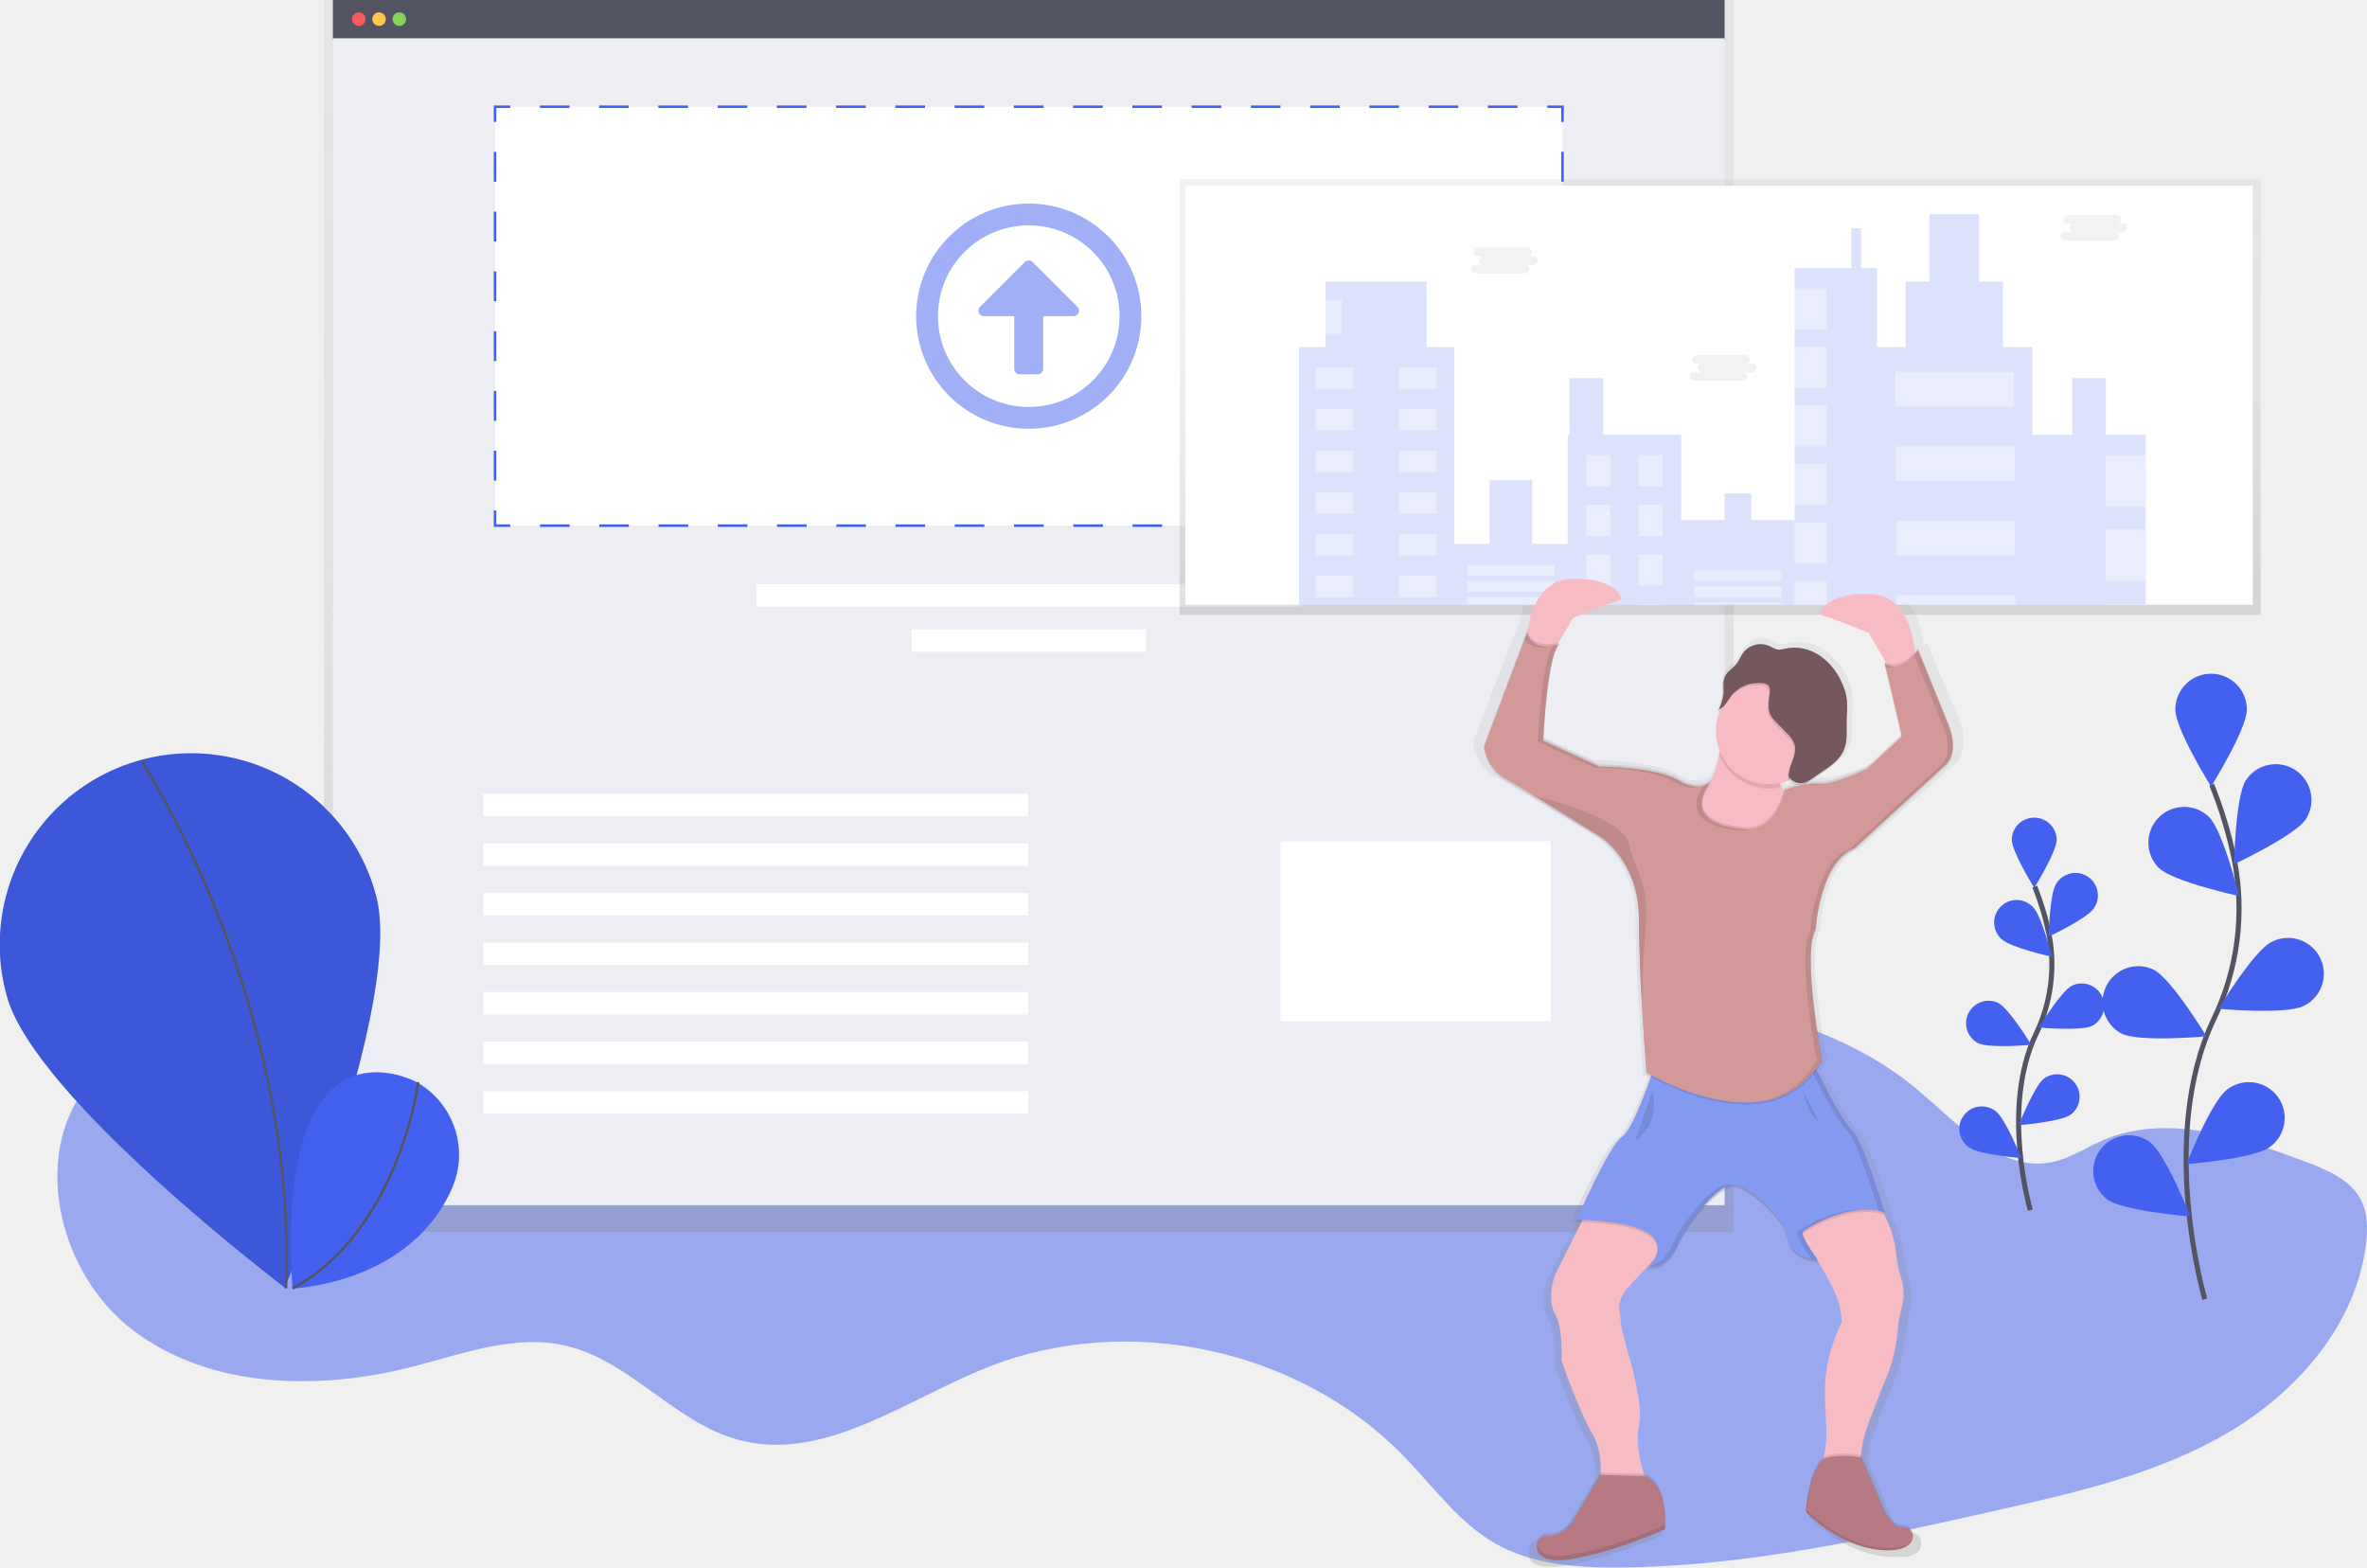
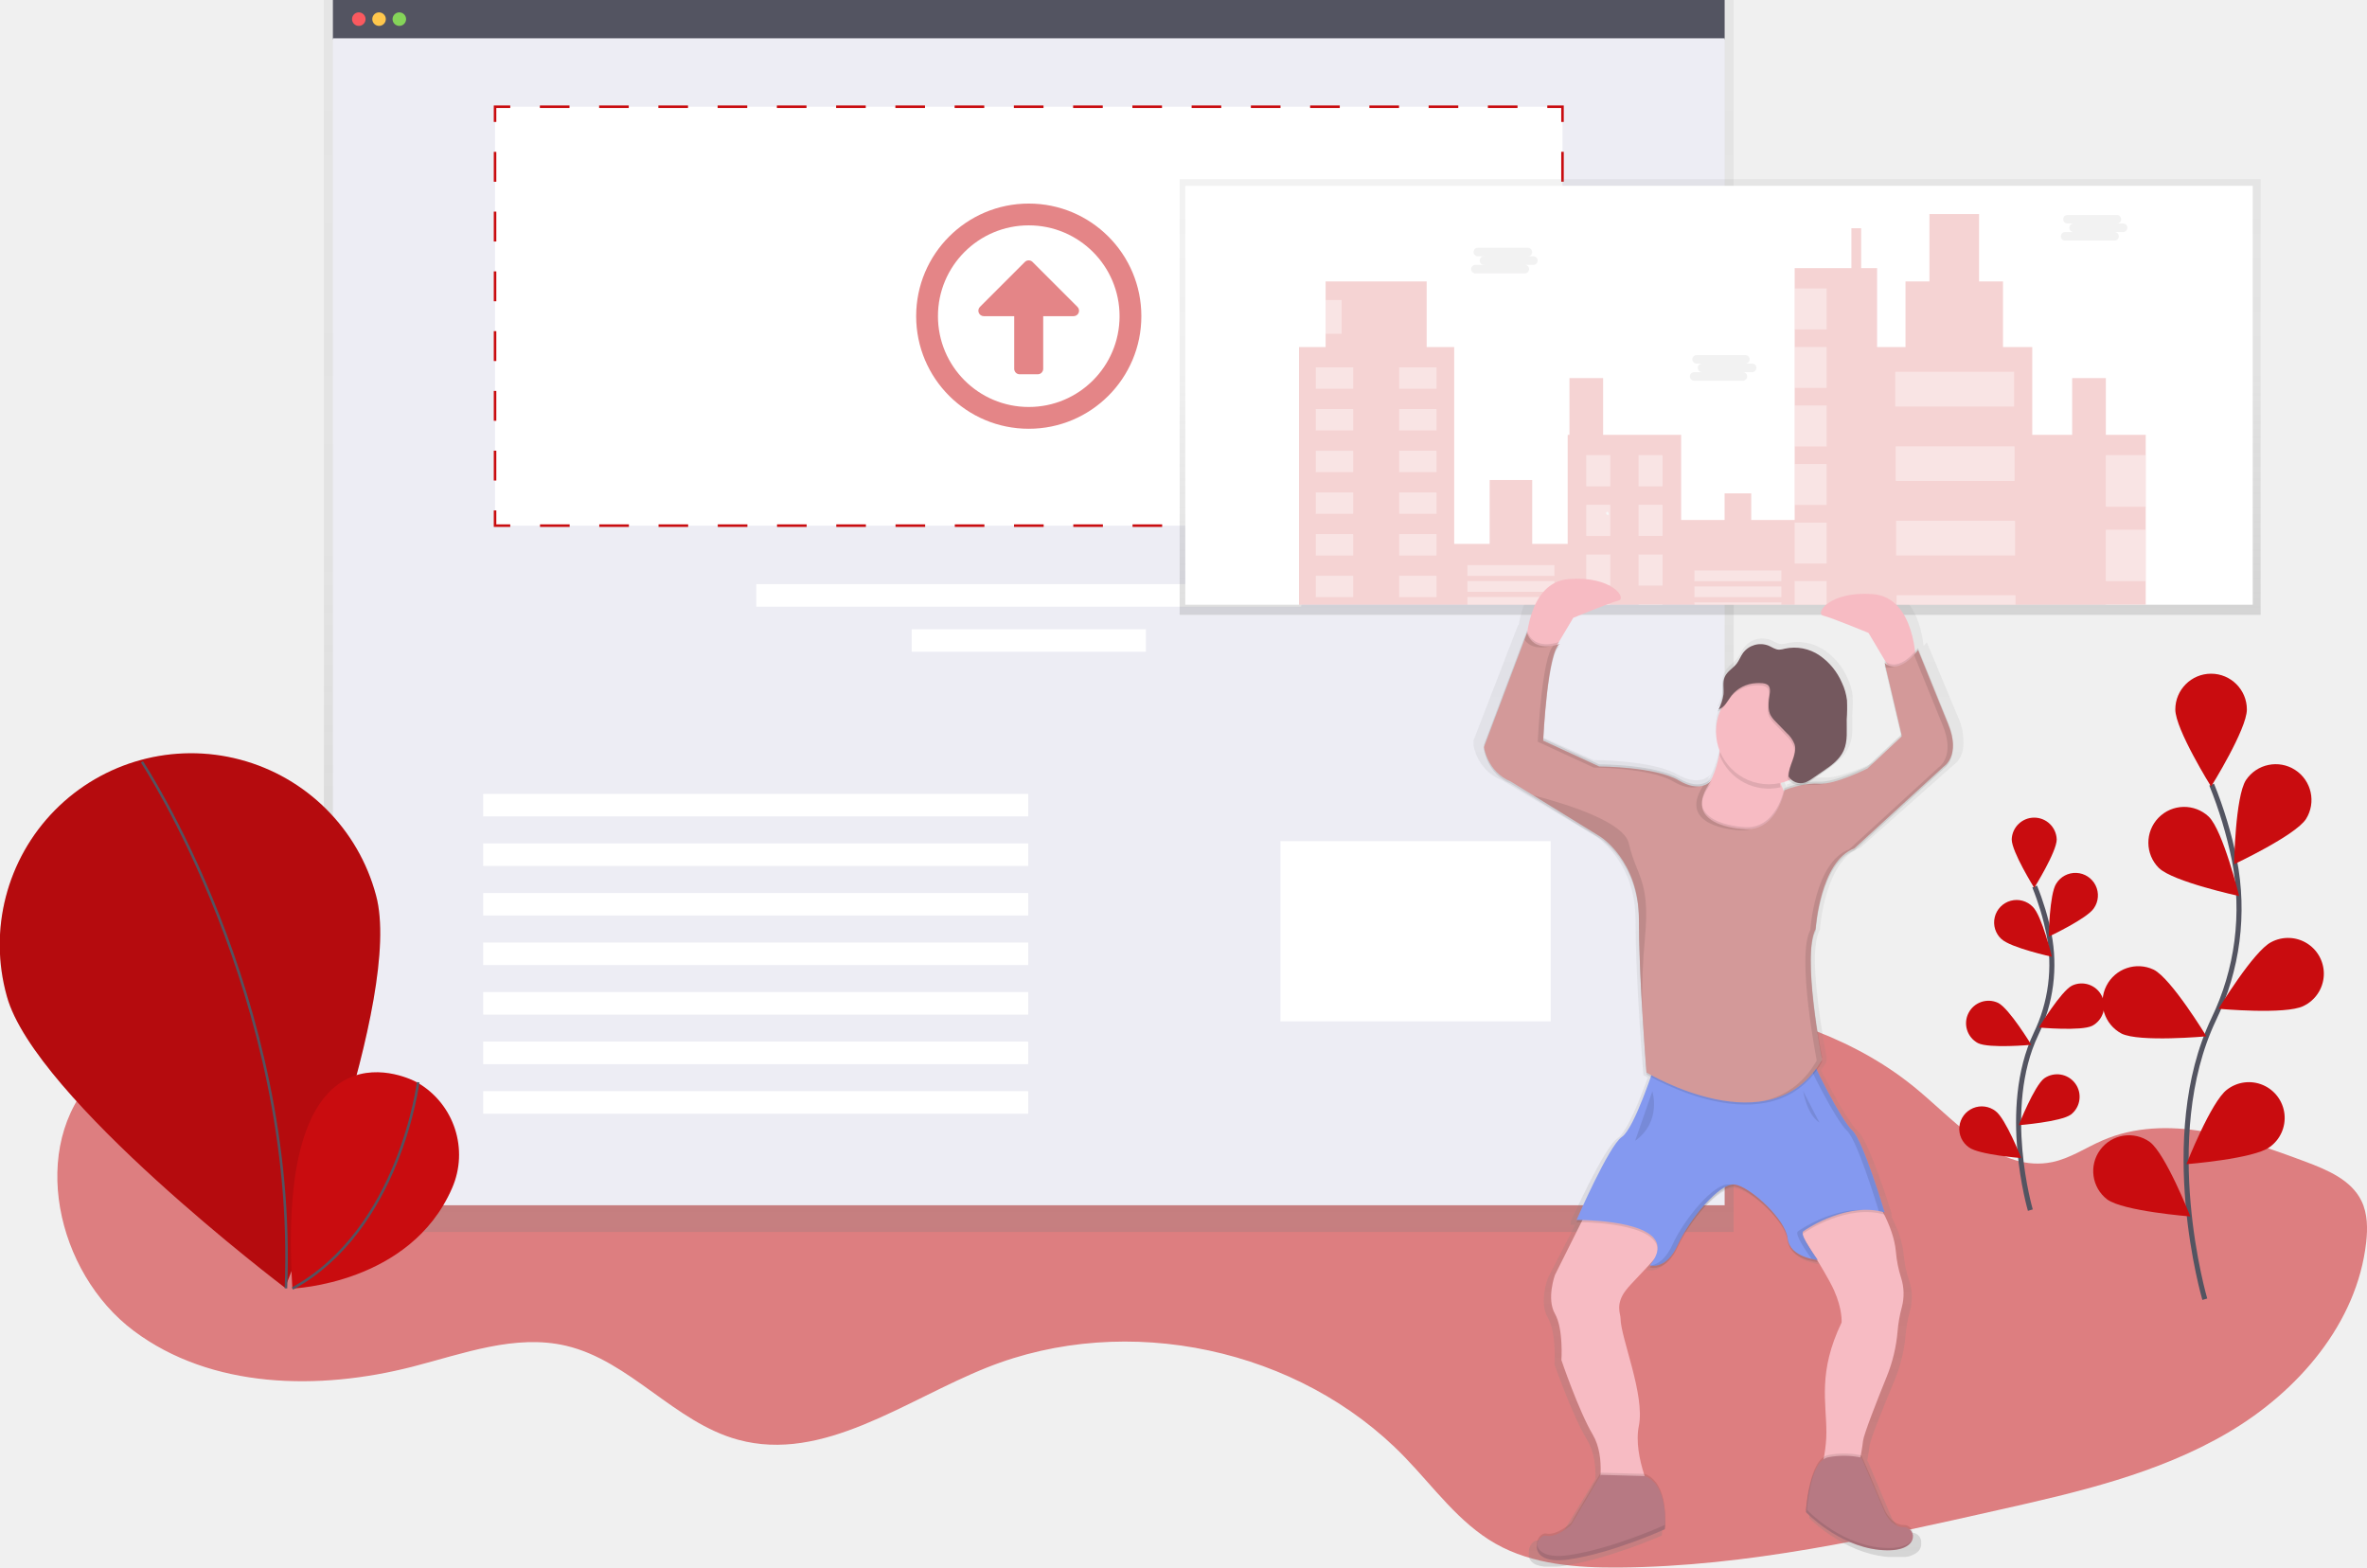
<svg xmlns="http://www.w3.org/2000/svg" xmlns:xlink="http://www.w3.org/1999/xlink" id="621cd0f7-cd48-4ca5-9ab8-51101f02d17b" data-name="Layer 1" width="934" height="618.51" viewBox="0 0 934 618.51">
  <defs>
    <linearGradient id="4bd29515-a36b-434d-8cb2-ef58db952749" x1="405.94" y1="486.08" x2="405.94" gradientUnits="userSpaceOnUse">
      <stop offset="0" stop-color="gray" stop-opacity="0.25" />
      <stop offset="0.54" stop-color="gray" stop-opacity="0.12" />
      <stop offset="1" stop-color="gray" stop-opacity="0.1" />
    </linearGradient>
    <linearGradient id="75668aed-0dd6-4be1-8f61-e9e9607e27cc" x1="882.19" y1="420.35" x2="882.19" y2="420.11" xlink:href="#4bd29515-a36b-434d-8cb2-ef58db952749" />
    <linearGradient id="e7a0f4aa-52a5-4948-9edf-debdb0daa9d7" x1="678.75" y1="242.6" x2="678.75" y2="70.7" xlink:href="#4bd29515-a36b-434d-8cb2-ef58db952749" />
    <linearGradient id="c8614dc2-cdff-4ba8-8237-275c967500fc" x1="811.07" y1="759.23" x2="811.07" y2="366.46" xlink:href="#4bd29515-a36b-434d-8cb2-ef58db952749" />
    <linearGradient id="08b724b8-eaea-4fee-acb6-2f8c8e2e28b7" x1="784.26" y1="349.97" x2="784.68" y2="349.97" xlink:href="#4bd29515-a36b-434d-8cb2-ef58db952749" />
    <linearGradient id="399cbcc8-6c11-46ae-9bf3-749ff25996fe" x1="784.59" y1="350.3" x2="785" y2="350.3" xlink:href="#4bd29515-a36b-434d-8cb2-ef58db952749" />
    <linearGradient id="b33caef3-b1e0-4555-a46c-2bbed8f5044a" x1="784.59" y1="349.97" x2="785" y2="349.97" xlink:href="#4bd29515-a36b-434d-8cb2-ef58db952749" />
  </defs>
-   <path d="M234,543.27c-22.93,1-47.41,5.77-63.38,22.26C144,593,155.14,642.93,185.78,665.86s73,23.64,110.08,14.12c19.93-5.12,40.45-12.94,60.49-8.24,25.25,5.92,42.81,30.26,67.84,37.07C457.82,718,490,693.3,522.4,680.35c55.3-22.13,123.32-7.6,164.76,35.19,11.57,11.94,21.48,26.06,35.93,34.27,14.61,8.31,32.11,9.56,48.91,9.43,50.47-.4,100.16-11.56,149.39-22.66,31.26-7,63.1-14.32,90.74-30.54s50.92-43.14,54.53-75c.63-5.55.61-11.41-1.84-16.44-4.05-8.33-13.52-12.27-22.19-15.52-25.76-9.65-54.71-19.28-80-8.36-6.63,2.87-12.78,7.1-19.86,8.56-20.21,4.15-36.72-14.66-52.46-28C841.59,530,770.59,533.77,708.41,519,636,501.86,559.12,487.84,483.84,498.75c-37.88,5.49-67,31.21-103.19,41.15C332.94,553,282.56,541.2,234,543.27Z" transform="translate(-133 -140.75)" fill="#4361ee" opacity="0.5" />
+   <path d="M234,543.27c-22.93,1-47.41,5.77-63.38,22.26C144,593,155.14,642.93,185.78,665.86s73,23.64,110.08,14.12c19.93-5.12,40.45-12.94,60.49-8.24,25.25,5.92,42.81,30.26,67.84,37.07C457.82,718,490,693.3,522.4,680.35c55.3-22.13,123.32-7.6,164.76,35.19,11.57,11.94,21.48,26.06,35.93,34.27,14.61,8.31,32.11,9.56,48.91,9.43,50.47-.4,100.16-11.56,149.39-22.66,31.26-7,63.1-14.32,90.74-30.54s50.92-43.14,54.53-75c.63-5.55.61-11.41-1.84-16.44-4.05-8.33-13.52-12.27-22.19-15.52-25.76-9.65-54.71-19.28-80-8.36-6.63,2.87-12.78,7.1-19.86,8.56-20.21,4.15-36.72-14.66-52.46-28C841.59,530,770.59,533.77,708.41,519,636,501.86,559.12,487.84,483.84,498.75c-37.88,5.49-67,31.21-103.19,41.15C332.94,553,282.56,541.2,234,543.27Z" transform="translate(-133 -140.75)" fill="#c90c0f" opacity="0.5" />
  <polygon points="127.8 0 127.8 26.92 127.8 486.08 684.08 486.08 684.08 26.92 684.08 0 127.8 0" fill="url(#4bd29515-a36b-434d-8cb2-ef58db952749)" />
  <rect x="131.36" width="549.17" height="15.55" fill="#535461" />
  <rect x="131.36" y="15.11" width="549.17" height="460.44" fill="#ededf4" />
  <circle cx="141.58" cy="7.55" r="2.67" fill="#fa595f" />
  <circle cx="149.57" cy="7.55" r="2.67" fill="#ffc74c" />
  <circle cx="157.57" cy="7.55" r="2.67" fill="#85d459" />
  <rect x="195.34" y="42.11" width="421.21" height="165.29" fill="#fff" />
-   <polyline points="616.55 201.4 616.55 207.4 610.55 207.4" fill="none" stroke="#4361ee" stroke-miterlimit="10" />
-   <line x1="598.86" y1="207.4" x2="207.18" y2="207.4" fill="none" stroke="#4361ee" stroke-miterlimit="10" stroke-dasharray="11.69 11.69" />
-   <polyline points="201.34 207.4 195.34 207.4 195.34 201.4" fill="none" stroke="#4361ee" stroke-miterlimit="10" />
-   <line x1="195.34" y1="189.61" x2="195.34" y2="54.01" fill="none" stroke="#4361ee" stroke-miterlimit="10" stroke-dasharray="11.79 11.79" />
-   <polyline points="195.34 48.11 195.34 42.11 201.34 42.11" fill="none" stroke="#4361ee" stroke-miterlimit="10" />
-   <line x1="213.03" y1="42.11" x2="604.7" y2="42.11" fill="none" stroke="#4361ee" stroke-miterlimit="10" stroke-dasharray="11.69 11.69" />
-   <polyline points="610.55 42.11 616.55 42.11 616.55 48.11" fill="none" stroke="#4361ee" stroke-miterlimit="10" />
-   <line x1="616.55" y1="59.9" x2="616.55" y2="195.5" fill="none" stroke="#4361ee" stroke-miterlimit="10" stroke-dasharray="11.79 11.79" />
+   <polyline points="616.55 201.4 616.55 207.4 610.55 207.4" fill="none" stroke="#c90c0f" stroke-miterlimit="10" />
+   <line x1="598.86" y1="207.4" x2="207.18" y2="207.4" fill="none" stroke="#c90c0f" stroke-miterlimit="10" stroke-dasharray="11.69 11.69" />
+   <polyline points="201.34 207.4 195.34 207.4 195.34 201.4" fill="none" stroke="#c90c0f" stroke-miterlimit="10" />
+   <line x1="195.34" y1="189.61" x2="195.34" y2="54.01" fill="none" stroke="#c90c0f" stroke-miterlimit="10" stroke-dasharray="11.79 11.79" />
+   <polyline points="195.34 48.11 195.34 42.11 201.34 42.11" fill="none" stroke="#c90c0f" stroke-miterlimit="10" />
+   <line x1="213.03" y1="42.11" x2="604.7" y2="42.11" fill="none" stroke="#c90c0f" stroke-miterlimit="10" stroke-dasharray="11.69 11.69" />
+   <polyline points="610.55 42.11 616.55 42.11 616.55 48.11" fill="none" stroke="#c90c0f" stroke-miterlimit="10" />
+   <line x1="616.55" y1="59.9" x2="616.55" y2="195.5" fill="none" stroke="#c90c0f" stroke-miterlimit="10" stroke-dasharray="11.79 11.79" />
  <rect x="298.42" y="230.5" width="215.05" height="8.89" fill="#fff" />
  <rect x="190.67" y="313.24" width="215.05" height="8.89" fill="#fff" />
  <rect x="190.67" y="332.79" width="215.05" height="8.89" fill="#fff" />
  <rect x="190.67" y="352.34" width="215.05" height="8.89" fill="#fff" />
  <rect x="190.67" y="371.89" width="215.05" height="8.89" fill="#fff" />
  <rect x="190.67" y="391.44" width="215.05" height="8.89" fill="#fff" />
  <rect x="190.67" y="410.99" width="215.05" height="8.89" fill="#fff" />
  <rect x="190.67" y="430.54" width="215.05" height="8.89" fill="#fff" />
  <rect x="359.73" y="248.27" width="92.42" height="8.89" fill="#fff" />
-   <path d="M538.94,309.93a44.43,44.43,0,1,0-44.43-44.43A44.42,44.42,0,0,0,538.94,309.93Zm0-80.26a35.83,35.83,0,1,1-35.83,35.83A35.82,35.82,0,0,1,538.94,229.67Zm3.58,58.76h-7.17a2.16,2.16,0,0,1-2.15-2.15V265.5h-12a2.15,2.15,0,0,1-1.52-3.67l17.74-17.74a2.15,2.15,0,0,1,3,0l17.74,17.74a2.15,2.15,0,0,1-1.52,3.67h-12v20.78A2.16,2.16,0,0,1,542.53,288.43Z" transform="translate(-133 -140.75)" fill="#4361ee" opacity="0.5" />
-   <path d="M281.37,494c11,40.23-35.93,154.83-35.93,154.83s-98.74-74.75-109.74-115A75.51,75.51,0,1,1,281.37,494Z" transform="translate(-133 -140.75)" fill="#4361ee" />
+   <path d="M538.94,309.93a44.43,44.43,0,1,0-44.43-44.43A44.42,44.42,0,0,0,538.94,309.93Zm0-80.26a35.83,35.83,0,1,1-35.83,35.83A35.82,35.82,0,0,1,538.94,229.67Zm3.58,58.76h-7.17a2.16,2.16,0,0,1-2.15-2.15V265.5h-12a2.15,2.15,0,0,1-1.52-3.67l17.74-17.74a2.15,2.15,0,0,1,3,0l17.74,17.74a2.15,2.15,0,0,1-1.52,3.67h-12v20.78A2.16,2.16,0,0,1,542.53,288.43Z" transform="translate(-133 -140.75)" fill="#c90c0f" opacity="0.5" />
+   <path d="M281.37,494c11,40.23-35.93,154.83-35.93,154.83s-98.74-74.75-109.74-115A75.51,75.51,0,1,1,281.37,494Z" transform="translate(-133 -140.75)" fill="#c90c0f" />
  <path d="M281.37,494c11,40.23-35.93,154.83-35.93,154.83s-98.74-74.75-109.74-115A75.51,75.51,0,1,1,281.37,494Z" transform="translate(-133 -140.75)" opacity="0.1" />
  <path d="M189,441.35s61.47,92.79,56.83,207.75" transform="translate(-133 -140.75)" fill="none" stroke="#535461" stroke-miterlimit="10" />
-   <path d="M297.06,567.56s-55.74-30.32-48.68,81.6c0,0,46.5-1.66,63-39.59A32.89,32.89,0,0,0,297.88,568Z" transform="translate(-133 -140.75)" fill="#4361ee" />
+   <path d="M297.06,567.56s-55.74-30.32-48.68,81.6c0,0,46.5-1.66,63-39.59A32.89,32.89,0,0,0,297.88,568Z" transform="translate(-133 -140.75)" fill="#c90c0f" />
  <path d="M298,567.75s-7.2,58.1-49.59,81.41" transform="translate(-133 -140.75)" fill="none" stroke="#535461" stroke-miterlimit="10" />
  <g opacity="0.1">
    <path d="M882.1,420.35c.12-.15.18-.25.18-.25Z" transform="translate(-133 -140.75)" fill="url(#75668aed-0dd6-4be1-8f61-e9e9607e27cc)" />
  </g>
  <polygon points="465.48 70.7 465.48 242.6 510.93 242.6 534.97 242.6 547.27 242.6 558.47 242.6 574.67 242.6 578.25 242.6 612.96 242.6 625.71 242.6 635.28 242.6 641.53 242.6 641.71 242.6 642.03 242.6 646.62 242.6 656.18 242.6 659.9 242.6 660.3 242.6 660.39 242.6 660.62 242.6 661.11 242.6 668.94 242.6 669.45 242.6 669.57 242.6 684.74 242.6 685.22 242.6 685.82 242.6 703.66 242.6 708.98 242.6 721.73 242.6 749.73 242.6 781.61 242.6 781.61 242.6 787.68 242.6 788.8 242.6 789.85 242.6 789.85 242.6 796.27 242.6 797.2 242.6 809.43 242.6 825.54 242.6 833.33 242.6 849.28 242.6 892.02 242.6 892.02 70.7 465.48 70.7" fill="url(#e7a0f4aa-52a5-4948-9edf-debdb0daa9d7)" />
  <path d="M907.72,432.81a21.23,21.23,0,0,0-2-8.89l-12.43-29.75s-.45.62-1.22,1.47c-.91-7.59-4.37-22.07-17.43-23-17.76-1.29-24,7.76-20.42,8.62s18.65,6.9,18.65,6.9l7,11.49c-.13-.09-.25-.18-.38-.28l.26,1.05-.26-.19.26,1.05-.26-.19,6.76,27.9L872.45,441.6s-13.32,6.47-20,6a24,24,0,0,0-3.79.08l.5-.33,4.4-2.92c3.4-2.25,6.95-4.68,8.65-8.32l0-.06c.15-.26.29-.53.42-.8,1.79-3.83,1.17-8.24,1.26-12.44a62.84,62.84,0,0,0,.12-7.67,22.12,22.12,0,0,0-2.07-7,25.75,25.75,0,0,0-9.29-11,18.88,18.88,0,0,0-14.17-2.67,9.82,9.82,0,0,1-2.41.42c-1.58,0-2.94-1-4.39-1.61a9.19,9.19,0,0,0-10.54,3c-1,1.32-1.51,2.89-2.52,4.17-1.5,1.91-3.93,3.11-4.94,5.3l-.1.24a5.43,5.43,0,0,0-.35.62c-1,2.16-.34,4.67-.55,7a19,19,0,0,1-2,6,5,5,0,0,0,1.19-.59,20.56,20.56,0,0,0-.29,16.44,36.51,36.51,0,0,1-3.92,12.16l-.13.12-.06,0-.36.28,0,0-.4.27q.69-1.07,1.59-2.23c-.88,1.06-5,5.11-13.58.19-9.77-5.6-32.85-5.6-32.85-5.6l-23-10.31c.42-7.26,2.37-35.61,7-37.12a14.21,14.21,0,0,1-1.37.45l0,0,.11-.18.11-.16.11-.15.12-.14.11-.12.12-.12.11-.09.13-.1.11-.07.14-.07.18-.08s-.48.19-1.26.41l.41-.68a2,2,0,0,1,.85-.6s-.23.09-.61.22l5.94-9.7s15.09-6,18.65-6.9-2.66-9.92-20.42-8.62c-12,.88-15.9,13.2-17.16,21.08-.05-.13-.11-.25-.16-.39L714.41,433s0,.21.11.58l-.11.28s0,.21.11.58l-.11.28s1.33,9.92,11.1,13.8l36.85,22s16,9.48,16,33.2,3.11,61.22,3.11,61.22.61.36,1.73,1c-2.78,7.75-8.15,21.59-11.95,24-5.33,3.45-18.65,33.2-18.65,33.2H753l-.39.86s.74,0,2,0l-10.87,21.11s-3.55,9.48,0,15.52,2.66,18.54,2.66,18.54,7.1,20.26,12.87,29.75c2.93,4.82,3.46,10.74,3.26,15.41l-12.14,19.94s-5.77,5.17-10.21,4.31c-2.08-.4-4.16,2.22-3.91,4.86v.23q0,.11,0,.21s0,.06,0,.09,0,.16,0,.23v.07c0,.1,0,.2,0,.3v0q0,.13.05.27l0,.09.06.21,0,.1.07.21,0,.09.11.25,0,0,.16.28,0,.07.14.21.07.09.14.18.08.09.17.19.07.07.27.25,0,0,.26.21.1.07.22.15.12.08.24.14.13.07.31.16.08,0,.42.18.12,0,.34.12.17.05.33.1.18.05.37.09.17,0,.57.11h0l.56.08.2,0,.44,0,.24,0,.45,0h1.93l.61,0,.29,0,.57,0,.31,0,.62-.06.29,0,.94-.12c18.2-2.59,39.51-12.07,39.51-12.07v0h0v0h0a35.85,35.85,0,0,0,.15-3.8c.06-5.17-.82-15.45-8.37-18.32h-.39c-1.86-5.74-3.37-13-2.05-19.18,2.66-12.5-7.55-35.34-7.55-43.11,0-1.72-2.22-5.6,2.22-11.21,2.07-2.61,6.83-7.09,11.28-12a20.27,20.27,0,0,1-1.52,2,4,4,0,0,0,.59.12c-.19.24-.38.49-.59.74,0,0,5.91,1.91,10.69-6.53.29-.51.58-1.07.86-1.66,4.88-10.35,17.31-25,23.53-24.14,5.73.79,18.64,11.86,21.31,19.66a9.44,9.44,0,0,1,.44,1.9c.89,7.76,12.43,8.62,12.43,8.62l-.7-.94.44.05a128.53,128.53,0,0,1,6.93,12.1c3.55,7.76,3.11,12.93,3.11,12.93-9.77,19.83-6.22,31.9-6.22,44a53.68,53.68,0,0,1-1,9.77c-6.33,3.91-7.45,21.27-7.45,21.27l.06.07h0v.06l0,.23v.5S860,753.29,877.33,755l.81.07.27,0,.51,0h.3l.45,0h2.38l.35,0,.28,0,.34,0,.27,0,.33,0,.25,0,.31,0,.24,0,.3,0,.23,0,.29-.06.22,0,.28-.06.2-.05.27-.07.18-.05.26-.08.17-.06.25-.09.16-.06.24-.1.14-.06.24-.1.13-.06.23-.11.12-.06.22-.12.1-.06.21-.13.09-.06.2-.14.08-.06.19-.15.07-.05.18-.16.06-.05.18-.17,0,0,.17-.18,0,0,.16-.19,0,0,.15-.2,0,0,.13-.21v0l.12-.22h0l.11-.23h0a3.77,3.77,0,0,0,.32-2,3.68,3.68,0,0,0-3.67-4.11c-5.33,0-8-6-8-6L870,717.29l-.23-.06c.4-2.19.75-4.32.9-5.76.27-2.67,5.66-15.92,9.72-25.62a60.51,60.51,0,0,0,4.53-18.21,52.08,52.08,0,0,1,1.73-9.62,20.32,20.32,0,0,0-.33-12,45.42,45.42,0,0,1-2.14-10.26c-.47-5.33-2.66-10.72-4.82-14.9l.19,0-.29-.94.29.07s-8.88-28.88-13.32-32.76c-3.22-2.81-10.63-16-14.63-24.25a39.71,39.71,0,0,0,2.2-3.34l-.13-.65.13-.21-.13-.65.13-.21s-4.51-22.36-4.68-38.42c.05-5.16.62-9.51,2-12,0,0,1.78-27.16,16-32.33L904,442.46s3.94-2.4,3.75-8.79C907.73,433.39,907.73,433.11,907.72,432.81ZM806.8,449.21l0,0,.4-.61Zm31.47,1s-.07.41-.25,1.09a14.46,14.46,0,0,1-1.32-3.14,22.05,22.05,0,0,0,3.43-1.06,5.92,5.92,0,0,0,2.56,1.7A41.63,41.63,0,0,0,838.27,450.22Zm8.9,181.61c1,1.49,2,3.08,3,4.7C849.22,635.15,848.06,633.41,847.17,631.83Z" transform="translate(-133 -140.75)" fill="url(#c8614dc2-cdff-4ba8-8237-275c967500fc)" />
  <rect x="467.7" y="73.31" width="421.21" height="165.29" fill="#fff" />
  <g opacity="0.6">
-     <polygon points="846.7 171.57 846.7 238.6 512.58 238.6 512.58 136.94 523.07 136.94 523.07 111.04 562.96 111.04 562.96 136.94 573.81 136.94 573.81 214.6 587.8 214.6 587.8 189.41 604.6 189.41 604.6 214.6 618.59 214.6 618.59 171.57 619.29 171.57 619.29 149.18 632.59 149.18 632.59 171.57 663.37 171.57 663.37 205.16 680.51 205.16 680.51 194.66 691.02 194.66 691.02 205.16 708.16 205.16 708.16 105.79 730.55 105.79 730.55 90.05 734.4 90.05 734.4 105.79 740.69 105.79 740.69 136.94 751.89 136.94 751.89 111.04 761.33 111.04 761.33 84.45 780.93 84.45 780.93 111.04 790.37 111.04 790.37 136.94 801.92 136.94 801.92 171.57 817.66 171.57 817.66 149.18 830.96 149.18 830.96 171.57 846.7 171.57" fill="#4361ee" opacity="0.3" />
+     <polygon points="846.7 171.57 846.7 238.6 512.58 238.6 512.58 136.94 523.07 136.94 523.07 111.04 562.96 111.04 562.96 136.94 573.81 136.94 573.81 214.6 587.8 214.6 587.8 189.41 604.6 189.41 604.6 214.6 618.59 214.6 618.59 171.57 619.29 171.57 619.29 149.18 632.59 149.18 632.59 171.57 663.37 171.57 663.37 205.16 680.51 205.16 680.51 194.66 691.02 194.66 691.02 205.16 708.16 205.16 708.16 105.79 730.55 105.79 730.55 90.05 734.4 90.05 734.4 105.79 740.69 105.79 740.69 136.94 751.89 136.94 751.89 111.04 761.33 111.04 761.33 84.45 780.93 84.45 780.93 111.04 790.37 111.04 790.37 136.94 801.92 136.94 801.92 171.57 817.66 171.57 817.66 149.18 830.96 149.18 830.96 171.57 846.7 171.57" fill="#c90c0f" opacity="0.3" />
    <rect x="519.23" y="144.98" width="14.69" height="8.4" fill="#fff" opacity="0.4" />
    <rect x="685.11" y="285.73" width="14.69" height="8.4" transform="translate(1251.92 439.1) rotate(-180)" fill="#fff" opacity="0.4" />
    <rect x="519.23" y="161.42" width="14.69" height="8.4" fill="#fff" opacity="0.4" />
    <rect x="685.11" y="302.17" width="14.69" height="8.4" transform="translate(1251.92 471.99) rotate(-180)" fill="#fff" opacity="0.4" />
    <rect x="519.23" y="177.87" width="14.69" height="8.4" fill="#fff" opacity="0.4" />
    <rect x="685.11" y="318.62" width="14.69" height="8.4" transform="translate(1251.92 504.88) rotate(-180)" fill="#fff" opacity="0.4" />
    <rect x="519.23" y="194.31" width="14.69" height="8.4" fill="#fff" opacity="0.4" />
    <rect x="685.11" y="335.06" width="14.69" height="8.4" transform="translate(1251.92 537.77) rotate(-180)" fill="#fff" opacity="0.4" />
    <rect x="519.23" y="210.76" width="14.69" height="8.4" fill="#fff" opacity="0.4" />
    <rect x="685.11" y="351.5" width="14.69" height="8.4" transform="translate(1251.92 570.66) rotate(-180)" fill="#fff" opacity="0.4" />
    <rect x="519.23" y="227.2" width="14.69" height="8.4" fill="#fff" opacity="0.4" />
    <rect x="685.11" y="367.95" width="14.69" height="8.4" transform="translate(1251.92 603.54) rotate(-180)" fill="#fff" opacity="0.4" />
    <rect x="579.05" y="223" width="34.29" height="4.2" fill="#fff" opacity="0.4" />
    <rect x="579.05" y="229.3" width="34.29" height="4.2" fill="#fff" opacity="0.4" />
    <rect x="579.06" y="235.59" width="34.28" height="3" fill="#fff" opacity="0.4" />
    <rect x="668.62" y="225.1" width="34.29" height="4.2" fill="#fff" opacity="0.4" />
    <rect x="668.62" y="231.4" width="34.29" height="4.2" fill="#fff" opacity="0.4" />
    <rect x="668.62" y="237.7" width="34.28" height="0.9" fill="#fff" opacity="0.4" />
    <rect x="625.94" y="179.62" width="9.45" height="12.25" fill="#fff" opacity="0.4" />
    <rect x="779.58" y="320.36" width="9.45" height="12.25" transform="translate(1435.6 512.23) rotate(-180)" fill="#fff" opacity="0.4" />
    <rect x="625.94" y="199.21" width="9.45" height="12.25" fill="#fff" opacity="0.4" />
    <rect x="779.58" y="339.96" width="9.45" height="12.25" transform="translate(1435.6 551.41) rotate(-180)" fill="#fff" opacity="0.4" />
    <rect x="625.94" y="218.8" width="9.45" height="12.25" fill="#fff" opacity="0.4" />
    <rect x="779.58" y="359.55" width="9.45" height="12.25" transform="translate(1435.6 590.6) rotate(-180)" fill="#fff" opacity="0.4" />
    <rect x="625.93" y="238.39" width="9.45" height="0.2" fill="#fff" opacity="0.4" />
    <rect x="646.58" y="238.39" width="9.45" height="0.2" fill="#fff" opacity="0.4" />
    <rect x="708.16" y="113.84" width="12.6" height="16.09" fill="#fff" opacity="0.4" />
    <rect x="708.16" y="136.93" width="12.6" height="16.09" fill="#fff" opacity="0.4" />
    <rect x="708.16" y="160.02" width="12.6" height="16.09" fill="#fff" opacity="0.4" />
    <rect x="708.16" y="183.12" width="12.6" height="16.09" fill="#fff" opacity="0.4" />
    <rect x="708.16" y="206.21" width="12.6" height="16.09" fill="#fff" opacity="0.4" />
    <rect x="708.16" y="229.3" width="12.59" height="9.3" fill="#fff" opacity="0.4" />
    <rect x="747.87" y="146.73" width="46.88" height="13.64" fill="#fff" opacity="0.4" />
    <rect x="748.04" y="176.12" width="46.88" height="13.64" fill="#fff" opacity="0.4" />
    <rect x="748.22" y="205.51" width="46.88" height="13.64" fill="#fff" opacity="0.4" />
    <polygon points="788.02 238.6 794.35 238.6 795.27 238.6 795.27 237.06 795.27 235.29 795.27 234.9 795.15 234.9 788.67 234.9 785.71 234.9 748.39 234.9 748.39 238.6 779.88 238.6 785.88 238.6 786.98 238.6 788.02 238.6" fill="#fff" opacity="0.4" />
    <rect x="523.08" y="118.39" width="6.3" height="13.3" fill="#fff" opacity="0.4" />
    <rect x="830.96" y="179.62" width="15.74" height="20.29" fill="#fff" opacity="0.4" />
    <rect x="830.96" y="209.01" width="15.74" height="20.29" fill="#fff" opacity="0.4" />
    <rect x="830.96" y="238.39" width="15.75" height="0.2" fill="#fff" opacity="0.4" />
    <path d="M738.18,241.88h-2.41a1.69,1.69,0,1,0,0-3.37h-19.5a1.69,1.69,0,1,0,0,3.37h2.41a1.69,1.69,0,1,0,0,3.37h-3.37a1.69,1.69,0,1,0,0,3.37h19.5a1.69,1.69,0,0,0,0-3.37h3.37a1.69,1.69,0,0,0,0-3.37Z" transform="translate(-133 -140.75)" fill="#252223" opacity="0.1" />
    <path d="M824.25,284.22h-2.41a1.69,1.69,0,0,0,0-3.37h-19.5a1.69,1.69,0,0,0,0,3.37h2.41a1.69,1.69,0,1,0,0,3.37h-3.37a1.69,1.69,0,0,0,0,3.37h19.5a1.69,1.69,0,0,0,0-3.37h3.37a1.69,1.69,0,1,0,0-3.37Z" transform="translate(-133 -140.75)" fill="#252223" opacity="0.1" />
    <path d="M970.85,228.94h-2.41a1.69,1.69,0,0,0,0-3.37h-19.5a1.69,1.69,0,1,0,0,3.37h2.41a1.69,1.69,0,1,0,0,3.37H948a1.69,1.69,0,1,0,0,3.37h19.5a1.69,1.69,0,0,0,0-3.37h3.37a1.69,1.69,0,0,0,0-3.37Z" transform="translate(-133 -140.75)" fill="#252223" opacity="0.1" />
    <path d="M784.68,349.82l-.42.31A1.77,1.77,0,0,0,784.68,349.82Z" transform="translate(-133 -140.75)" fill="url(#08b724b8-eaea-4fee-acb6-2f8c8e2e28b7)" />
    <path d="M785,350.15l-.42.31A1.77,1.77,0,0,0,785,350.15Z" transform="translate(-133 -140.75)" fill="url(#399cbcc8-6c11-46ae-9bf3-749ff25996fe)" />
    <path d="M785,349.82l-.42.31A1.77,1.77,0,0,0,785,349.82Z" transform="translate(-133 -140.75)" fill="url(#b33caef3-b1e0-4555-a46c-2bbed8f5044a)" />
    <ellipse cx="767.29" cy="343.26" rx="0.48" ry="0.64" transform="translate(-205.94 226.61) rotate(-25.74)" fill="#f2f2f2" />
  </g>
  <path d="M759.32,618.32l-12.75,25.5s-3.4,9.35,0,15.3,2.55,18.28,2.55,18.28,6.8,20,12.33,29.33,2.13,23,2.13,23l22.1,2.55s-8.5-16.58-6-28.91-7.23-34.84-7.23-42.51c0-1.7-2.13-5.53,2.13-11.05s20.4-19.55,20-27.63Z" transform="translate(-133 -140.75)" fill="#f7bbc3" />
  <path d="M872,612.37s8.16,11.3,9.11,22.3a46,46,0,0,0,2,10.11,20.6,20.6,0,0,1,.32,11.8,52.73,52.73,0,0,0-1.66,9.49,61.12,61.12,0,0,1-4.34,18c-3.89,9.57-9,22.63-9.3,25.26-.43,4.25-2.55,14.45-2.55,14.45l-17,6.38s5.1-12.33,5.1-24.23-3.4-23.8,6-43.36c0,0,.43-5.1-3-12.75s-16.58-27.63-16.58-27.63Z" transform="translate(-133 -140.75)" fill="#f7bbc3" />
  <path d="M844.48,627.53c-1.4,1.52,5.81,11.2,5.81,11.2s-11.05-.85-11.9-8.5a9.54,9.54,0,0,0-.43-1.87c-2.56-7.69-14.92-18.6-20.4-19.38-6-.85-17.85,13.6-22.53,23.8-.27.59-.54,1.13-.82,1.64-4.57,8.32-10.23,6.44-10.23,6.44,3-3.7,3.62-6.63,2.68-9-3.72-9.17-31.58-8.9-31.58-8.9s12.75-29.33,17.85-32.73,13.18-28.91,13.18-28.91,60.79-6.8,61.21-3.83,12.33,26.36,16.58,30.18S876.65,620,876.65,620c-14.45-4.25-30.39,6.16-32.09,7.44Z" transform="translate(-133 -140.75)" opacity="0.1" />
  <path d="M844.48,626.68c-1.4,1.52,5.81,11.2,5.81,11.2s-11.05-.85-11.9-8.5a9.54,9.54,0,0,0-.43-1.87c-2.56-7.69-14.92-18.6-20.4-19.38-6-.85-17.85,13.6-22.53,23.8-.27.59-.54,1.13-.82,1.64C789.64,641.89,784,640,784,640c3-3.7,3.62-6.63,2.68-9-3.72-9.17-31.58-8.9-31.58-8.9s12.75-29.33,17.85-32.73,13.18-28.91,13.18-28.91,60.79-6.8,61.21-3.83,12.33,26.36,16.58,30.18,12.75,32.31,12.75,32.31c-14.45-4.25-30.39,6.16-32.09,7.44Z" transform="translate(-133 -140.75)" fill="#8499f0" />
  <path d="M764.64,721.83l-11.69,19.77s-5.53,5.1-9.78,4.25-8.5,11.9,8.93,9.35,37.83-11.9,37.83-11.9,1.91-17.22-7.86-21Z" transform="translate(-133 -140.75)" opacity="0.1" />
  <path d="M867.51,715l9.14,21.47s2.55,6,7.65,6,6.8,10.63-9.78,8.93-28.91-14.88-28.91-14.88,1.28-20.4,8.93-21.68A32.61,32.61,0,0,1,867.51,715Z" transform="translate(-133 -140.75)" opacity="0.1" />
  <path d="M764.64,722.68l-11.69,19.77s-5.53,5.1-9.78,4.25-8.5,11.9,8.93,9.35,37.83-11.9,37.83-11.9,1.91-17.22-7.86-21Z" transform="translate(-133 -140.75)" fill="#b77983" />
  <path d="M867.51,715.88l9.14,21.47s2.55,6,7.65,6,6.8,10.63-9.78,8.93-28.91-14.88-28.91-14.88,1.28-20.4,8.93-21.68A32.61,32.61,0,0,1,867.51,715.88Z" transform="translate(-133 -140.75)" fill="#b77983" />
  <g opacity="0.1">
    <path d="M845.19,556.68c.43,3,12.33,26.36,16.58,30.18,3.9,3.51,11.39,27.82,12.59,31.76.77.15,1.53.32,2.29.54,0,0-8.5-28.48-12.75-32.31s-16.15-27.21-16.58-30.18c-.08-.59-2.57-.8-6.48-.74C843.5,556,845.12,556.21,845.19,556.68Z" transform="translate(-133 -140.75)" />
    <path d="M815.43,608.12c-6-.85-17.85,13.6-22.53,23.8-.27.59-.54,1.13-.82,1.64-2.64,4.8-5.63,6.2-7.7,6.53,1.37.25,6,.46,9.83-6.53.28-.51.55-1.05.82-1.64,4.29-9.36,14.65-22.28,20.93-23.7Z" transform="translate(-133 -140.75)" />
    <path d="M844.48,626.68l.07-.07c1.37-1,12-8,23.65-8.43-12.45-.43-24.32,7.34-25.78,8.43l-.07.07c-1.23,1.34,4.19,9,5.52,10.8a19.37,19.37,0,0,0,2.41.39S843.08,628.19,844.48,626.68Z" transform="translate(-133 -140.75)" />
  </g>
  <path d="M735.09,396.43s0-25.93,17-27.21,23,7.65,19.55,8.5-17.85,6.8-17.85,6.8l-9.35,15.73Z" transform="translate(-133 -140.75)" fill="#f7bbc3" />
  <path d="M889,402.38s0-25.93-17-27.21-23,7.65-19.55,8.5,17.85,6.8,17.85,6.8l9.35,15.73Z" transform="translate(-133 -140.75)" fill="#f7bbc3" />
  <path d="M812,429.16s1.28,17-9.35,26.78S827.34,478,827.34,478l15.73-18.7s-12.75-7.65-6-20.83Z" transform="translate(-133 -140.75)" fill="#f7bbc3" />
  <path d="M808.63,449.14s-3.83,6-13.18.43S764,444,764,444l-22.1-10.2s1.7-36.56,6.8-38.26c0,0-10.2,4.25-13.18-4.25l-17,45.06s1.28,9.78,10.63,13.6l35.28,21.68s15.3,9.35,15.3,32.73,3,60.36,3,60.36S832,594.51,852,559.66c0,0-8.08-41.23-2.55-51.44,0,0,1.7-26.78,15.3-31.88L900,444s6.8-4.25,1.7-16.58l-11.9-29.33s-7.23,10.2-13.18,5.1l6.8,28.91-13.6,12.75s-12.75,6.38-19.13,6-13.6,2.55-13.6,2.55-3,17-16.58,15.3C820.53,468.69,794.6,467.41,808.63,449.14Z" transform="translate(-133 -140.75)" opacity="0.1" />
  <path d="M808.63,447.44s-3.83,6-13.18.43S764,442.33,764,442.33l-22.1-10.2s1.7-36.56,6.8-38.26c0,0-10.2,4.25-13.18-4.25l-17,45.06s1.28,9.78,10.63,13.6L764.42,470s15.3,9.35,15.3,32.73,3,60.36,3,60.36S832,592.81,852,558c0,0-8.08-41.23-2.55-51.44,0,0,1.7-26.78,15.3-31.88L900,442.33s6.8-4.25,1.7-16.58l-11.9-29.33s-7.23,10.2-13.18,5.1l6.8,28.91-13.6,12.75s-12.75,6.38-19.13,6-13.6,2.55-13.6,2.55-3,17-16.58,15.3C820.53,467,794.6,465.71,808.63,447.44Z" transform="translate(-133 -140.75)" opacity="0.1" />
  <path d="M808.61,448.32l-.17.23Z" transform="translate(-133 -140.75)" fill="#d39999" />
  <path d="M900,443.19l-35.28,32.31c-13.6,5.1-15.3,31.88-15.3,31.88-5.53,10.2,2.55,51.44,2.55,51.44-20,34.86-69.29,5.1-69.29,5.1s-.1-1.22-.26-3.37c-.14-1.88-.33-4.48-.54-7.57-.28-4-.6-8.83-.9-14.07-.67-11.45-1.28-24.79-1.28-35.35,0-23.38-15.3-32.73-15.3-32.73L738,454.55l-8.82-5.42c-9.35-3.83-10.63-13.6-10.63-13.6l17-45.06c2.78,7.94,11.87,4.75,13.05,4.3-5,2.26-6.67,38.21-6.67,38.21l22.1,10.2s22.1,0,31.46,5.53c8,4.7,11.91,1.1,12.91-.09-13.44,18,12.17,19.21,12.17,19.21,13.6,1.7,16.58-15.3,16.58-15.3s7.23-3,13.6-2.55,19.13-6,19.13-6l13.6-12.75-6.8-28.91c6,5.1,13.18-5.1,13.18-5.1l11.9,29.33C906.83,438.93,900,443.19,900,443.19Z" transform="translate(-133 -140.75)" fill="#d39999" />
  <path d="M812,430.86a40.88,40.88,0,0,1-.41,8,20.82,20.82,0,0,0,24,12.53,15,15,0,0,1,1.51-11.16Z" transform="translate(-133 -140.75)" opacity="0.1" />
  <circle cx="697.95" cy="288.62" r="20.83" fill="#f7bbc3" />
  <path d="M830.61,417.52c-.18,2.11-.33,4.36.64,6.24a11.3,11.3,0,0,0,2,2.56l4.36,4.49a11.49,11.49,0,0,1,3.11,4.43c1.26,4.2-2.46,8.37-2.34,12.76a5.68,5.68,0,0,0,6.44,2.38,11,11,0,0,0,2.69-1.49l4.21-2.88c3.25-2.22,6.65-4.62,8.28-8.2,1.71-3.77,1.13-8.13,1.21-12.27a63.79,63.79,0,0,0,.11-7.57,22.3,22.3,0,0,0-2-6.94,25.21,25.21,0,0,0-8.9-10.83,17.65,17.65,0,0,0-13.56-2.63,9.15,9.15,0,0,1-2.3.41c-1.51,0-2.81-1-4.2-1.59a8.64,8.64,0,0,0-10.09,2.91c-.92,1.3-1.45,2.85-2.41,4.11-1.43,1.88-3.76,3.07-4.73,5.22s-.32,4.61-.53,6.93a19.08,19.08,0,0,1-1.89,5.95c2.36-.82,3.51-3.4,5-5.38a13.25,13.25,0,0,1,9.75-4.94c1.3-.06,3.71-.16,4.74.83C831.58,413.27,830.75,416,830.61,417.52Z" transform="translate(-133 -140.75)" opacity="0.1" />
  <path d="M831,416.67c-.18,2.11-.33,4.36.64,6.24a11.3,11.3,0,0,0,2,2.56l4.36,4.49a11.49,11.49,0,0,1,3.11,4.43c1.26,4.2-2.46,8.37-2.34,12.76a5.68,5.68,0,0,0,6.44,2.38A11,11,0,0,0,848,448l4.21-2.88c3.25-2.22,6.65-4.62,8.28-8.2,1.71-3.77,1.13-8.13,1.21-12.27a63.79,63.79,0,0,0,.11-7.57,22.3,22.3,0,0,0-2-6.94,25.21,25.21,0,0,0-8.9-10.83,17.65,17.65,0,0,0-13.56-2.63,9.15,9.15,0,0,1-2.3.41c-1.51,0-2.81-1-4.2-1.59a8.64,8.64,0,0,0-10.09,2.91c-.92,1.3-1.45,2.85-2.41,4.11-1.43,1.88-3.76,3.07-4.73,5.22s-.32,4.61-.53,6.93a19.08,19.08,0,0,1-1.89,5.95c2.36-.82,3.51-3.4,5-5.38a13.25,13.25,0,0,1,9.75-4.94c1.3-.06,3.71-.16,4.74.83C832,412.42,831.17,415.12,831,416.67Z" transform="translate(-133 -140.75)" fill="#74585e" />
  <g opacity="0.1">
    <path d="M808.46,448.52c.12-.15.18-.24.18-.24Z" transform="translate(-133 -140.75)" />
    <path d="M880.43,403.8a5.47,5.47,0,0,1-3.79-1.42l.41,1.72A6,6,0,0,0,880.43,403.8Z" transform="translate(-133 -140.75)" />
    <path d="M805.08,450.73c-10.65,16.35,13.33,17.54,13.33,17.54a13.23,13.23,0,0,0,5.46-.39,14.21,14.21,0,0,1-3.33,0s-25.7-1.27-12.08-19.32A6.92,6.92,0,0,1,805.08,450.73Z" transform="translate(-133 -140.75)" />
    <path d="M848.59,450.41a17.93,17.93,0,0,0,5.11-.61,13.84,13.84,0,0,1-3,.19,27.88,27.88,0,0,0-7.87.79A25,25,0,0,1,848.59,450.41Z" transform="translate(-133 -140.75)" />
    <path d="M901.72,426.61l-11.9-29.33a21.73,21.73,0,0,1-1.54,1.87L899.6,427c5.1,12.33-1.7,16.58-1.7,16.58l-35.28,32.31c-13.6,5.1-15.3,31.88-15.3,31.88-5.53,10.2,2.55,51.44,2.55,51.44-5.36,9.35-12.83,14-20.9,15.92,8.87-1.51,17.19-6.18,23-16.35,0,0-8.08-41.23-2.55-51.44,0,0,1.7-26.78,15.3-31.88L900,443.19S906.83,438.93,901.72,426.61Z" transform="translate(-133 -140.75)" />
    <path d="M748.7,394.73a15.76,15.76,0,0,1-2.69.77c-4.66,4.09-6.23,37.91-6.23,37.91l22.1,10.2s22.1,0,31.46,5.53c4.58,2.71,7.83,2.66,10,1.91-2,.12-4.57-.41-7.83-2.33-9.35-5.53-31.46-5.53-31.46-5.53L741.89,433S743.59,396.43,748.7,394.73Z" transform="translate(-133 -140.75)" />
    <path d="M745,395.67c-3.23.42-7.67-.05-9.47-5.19l-1,2.65C737.31,397.08,742.4,396.36,745,395.67Z" transform="translate(-133 -140.75)" />
  </g>
  <path d="M781,538.9c-.67-11.45-1.28-24.79-1.28-35.35,0-23.38-15.3-32.73-15.3-32.73L738,454.55c15.4,4,35.89,10.89,37.73,19,3,13.18,8.5,14.45,6.38,37A254.89,254.89,0,0,0,781,538.9Z" transform="translate(-133 -140.75)" opacity="0.1" />
  <path d="M785,571.35s3.83,11.9-6.8,19.55" transform="translate(-133 -140.75)" opacity="0.1" />
  <path d="M844.55,571.35s1.28,8.93,6.38,12.33" transform="translate(-133 -140.75)" opacity="0.1" />
  <path d="M789.93,742.44s-20.4,9.35-37.83,11.9c-8.84,1.29-12.1-1.35-12.61-4.15-.58,3.27,2,7.41,12.61,5.85,17.43-2.55,37.83-11.9,37.83-11.9a36,36,0,0,0,.14-4.25C790,741.45,789.93,742.44,789.93,742.44Z" transform="translate(-133 -140.75)" opacity="0.1" />
  <path d="M874.94,751.37c-16.58-1.7-28.91-14.88-28.91-14.88s.63-10.06,3.65-16.49c-3.39,6.35-4.08,17.34-4.08,17.34s12.33,13.18,28.91,14.88c8.47.87,12.17-1.48,13.08-4C886.2,750.39,882.44,752.14,874.94,751.37Z" transform="translate(-133 -140.75)" opacity="0.1" />
  <rect x="505.25" y="331.9" width="106.64" height="71.09" fill="#fff" />
  <path d="M1003,653.38s-18.74-63.63,3.51-110.45a100.49,100.49,0,0,0,8.13-63,169,169,0,0,0-8.93-29.59" transform="translate(-133 -140.75)" fill="none" stroke="#535461" stroke-miterlimit="10" stroke-width="2" />
-   <path d="M1019.6,420.69c0,7.8-14.12,30.41-14.12,30.41s-14.12-22.61-14.12-30.41a14.12,14.12,0,1,1,28.24,0Z" transform="translate(-133 -140.75)" fill="#4361ee" />
-   <path d="M1042.94,463.89c-4.24,6.55-28.38,17.85-28.38,17.85s.44-26.65,4.68-33.2a14.12,14.12,0,0,1,23.7,15.35Z" transform="translate(-133 -140.75)" fill="#4361ee" />
-   <path d="M1041.92,537.69c-7,3.51-33.51,1.09-33.51,1.09s13.83-22.79,20.8-26.3a14.12,14.12,0,1,1,12.71,25.21Z" transform="translate(-133 -140.75)" fill="#4361ee" />
-   <path d="M1028.57,593.37c-6.27,4.64-32.84,6.73-32.84,6.73s9.78-24.8,16.05-29.43a14.12,14.12,0,1,1,16.79,22.7Z" transform="translate(-133 -140.75)" fill="#4361ee" />
-   <path d="M984.91,483.25c5.59,5.43,31.65,11.06,31.65,11.06s-6.38-25.88-12-31.32a14.12,14.12,0,0,0-19.68,20.25Z" transform="translate(-133 -140.75)" fill="#4361ee" />
-   <path d="M970.13,548.56c7,3.51,33.51,1.09,33.51,1.09s-13.83-22.79-20.8-26.3a14.12,14.12,0,0,0-12.71,25.21Z" transform="translate(-133 -140.75)" fill="#4361ee" />
-   <path d="M964.47,614c6.27,4.64,32.84,6.73,32.84,6.73s-9.78-24.8-16.05-29.43A14.12,14.12,0,0,0,964.47,614Z" transform="translate(-133 -140.75)" fill="#4361ee" />
+   <path d="M1019.6,420.69c0,7.8-14.12,30.41-14.12,30.41s-14.12-22.61-14.12-30.41a14.12,14.12,0,1,1,28.24,0Z" transform="translate(-133 -140.75)" fill="#c90c0f" />
+   <path d="M1042.94,463.89c-4.24,6.55-28.38,17.85-28.38,17.85s.44-26.65,4.68-33.2a14.12,14.12,0,0,1,23.7,15.35Z" transform="translate(-133 -140.75)" fill="#c90c0f" />
+   <path d="M1041.92,537.69c-7,3.51-33.51,1.09-33.51,1.09s13.83-22.79,20.8-26.3a14.12,14.12,0,1,1,12.71,25.21Z" transform="translate(-133 -140.75)" fill="#c90c0f" />
+   <path d="M1028.57,593.37c-6.27,4.64-32.84,6.73-32.84,6.73s9.78-24.8,16.05-29.43a14.12,14.12,0,1,1,16.79,22.7Z" transform="translate(-133 -140.75)" fill="#c90c0f" />
+   <path d="M984.91,483.25c5.59,5.43,31.65,11.06,31.65,11.06s-6.38-25.88-12-31.32a14.12,14.12,0,0,0-19.68,20.25Z" transform="translate(-133 -140.75)" fill="#c90c0f" />
+   <path d="M970.13,548.56c7,3.51,33.51,1.09,33.51,1.09s-13.83-22.79-20.8-26.3a14.12,14.12,0,0,0-12.71,25.21Z" transform="translate(-133 -140.75)" fill="#c90c0f" />
+   <path d="M964.47,614c6.27,4.64,32.84,6.73,32.84,6.73s-9.78-24.8-16.05-29.43A14.12,14.12,0,0,0,964.47,614Z" transform="translate(-133 -140.75)" fill="#c90c0f" />
  <path d="M934.16,618.22s-11.78-40,2.21-69.44a63.18,63.18,0,0,0,5.11-39.63,106.25,106.25,0,0,0-5.61-18.6" transform="translate(-133 -140.75)" fill="none" stroke="#535461" stroke-miterlimit="10" stroke-width="2" />
-   <path d="M944.57,471.94c0,4.9-8.88,19.12-8.88,19.12s-8.88-14.22-8.88-19.12a8.88,8.88,0,0,1,17.75,0Z" transform="translate(-133 -140.75)" fill="#4361ee" />
-   <path d="M959.25,499.09c-2.66,4.11-17.84,11.22-17.84,11.22s.28-16.76,2.94-20.87a8.88,8.88,0,1,1,14.9,9.65Z" transform="translate(-133 -140.75)" fill="#4361ee" />
-   <path d="M958.6,545.49c-4.38,2.21-21.07.68-21.07.68s8.7-14.33,13.07-16.53a8.88,8.88,0,0,1,8,15.85Z" transform="translate(-133 -140.75)" fill="#4361ee" />
-   <path d="M950.21,580.49c-3.94,2.92-20.65,4.23-20.65,4.23s6.15-15.59,10.09-18.5a8.88,8.88,0,0,1,10.56,14.27Z" transform="translate(-133 -140.75)" fill="#4361ee" />
-   <path d="M922.77,511.26c3.52,3.42,19.9,7,19.9,7s-4-16.27-7.53-19.69a8.88,8.88,0,1,0-12.37,12.73Z" transform="translate(-133 -140.75)" fill="#4361ee" />
-   <path d="M913.47,552.32c4.38,2.21,21.07.68,21.07.68s-8.7-14.33-13.07-16.53a8.88,8.88,0,0,0-8,15.85Z" transform="translate(-133 -140.75)" fill="#4361ee" />
-   <path d="M909.92,593.46c3.94,2.92,20.65,4.23,20.65,4.23s-6.15-15.59-10.09-18.5a8.88,8.88,0,1,0-10.56,14.27Z" transform="translate(-133 -140.75)" fill="#4361ee" />
+   <path d="M944.57,471.94c0,4.9-8.88,19.12-8.88,19.12s-8.88-14.22-8.88-19.12a8.88,8.88,0,0,1,17.75,0Z" transform="translate(-133 -140.75)" fill="#c90c0f" />
+   <path d="M959.25,499.09c-2.66,4.11-17.84,11.22-17.84,11.22s.28-16.76,2.94-20.87a8.88,8.88,0,1,1,14.9,9.65Z" transform="translate(-133 -140.75)" fill="#c90c0f" />
+   <path d="M958.6,545.49c-4.38,2.21-21.07.68-21.07.68s8.7-14.33,13.07-16.53a8.88,8.88,0,0,1,8,15.85Z" transform="translate(-133 -140.75)" fill="#c90c0f" />
+   <path d="M950.21,580.49c-3.94,2.92-20.65,4.23-20.65,4.23s6.15-15.59,10.09-18.5a8.88,8.88,0,0,1,10.56,14.27Z" transform="translate(-133 -140.75)" fill="#c90c0f" />
+   <path d="M922.77,511.26c3.52,3.42,19.9,7,19.9,7s-4-16.27-7.53-19.69a8.88,8.88,0,1,0-12.37,12.73Z" transform="translate(-133 -140.75)" fill="#c90c0f" />
+   <path d="M913.47,552.32c4.38,2.21,21.07.68,21.07.68s-8.7-14.33-13.07-16.53a8.88,8.88,0,0,0-8,15.85Z" transform="translate(-133 -140.75)" fill="#c90c0f" />
+   <path d="M909.92,593.46c3.94,2.92,20.65,4.23,20.65,4.23s-6.15-15.59-10.09-18.5a8.88,8.88,0,1,0-10.56,14.27Z" transform="translate(-133 -140.75)" fill="#c90c0f" />
</svg>
